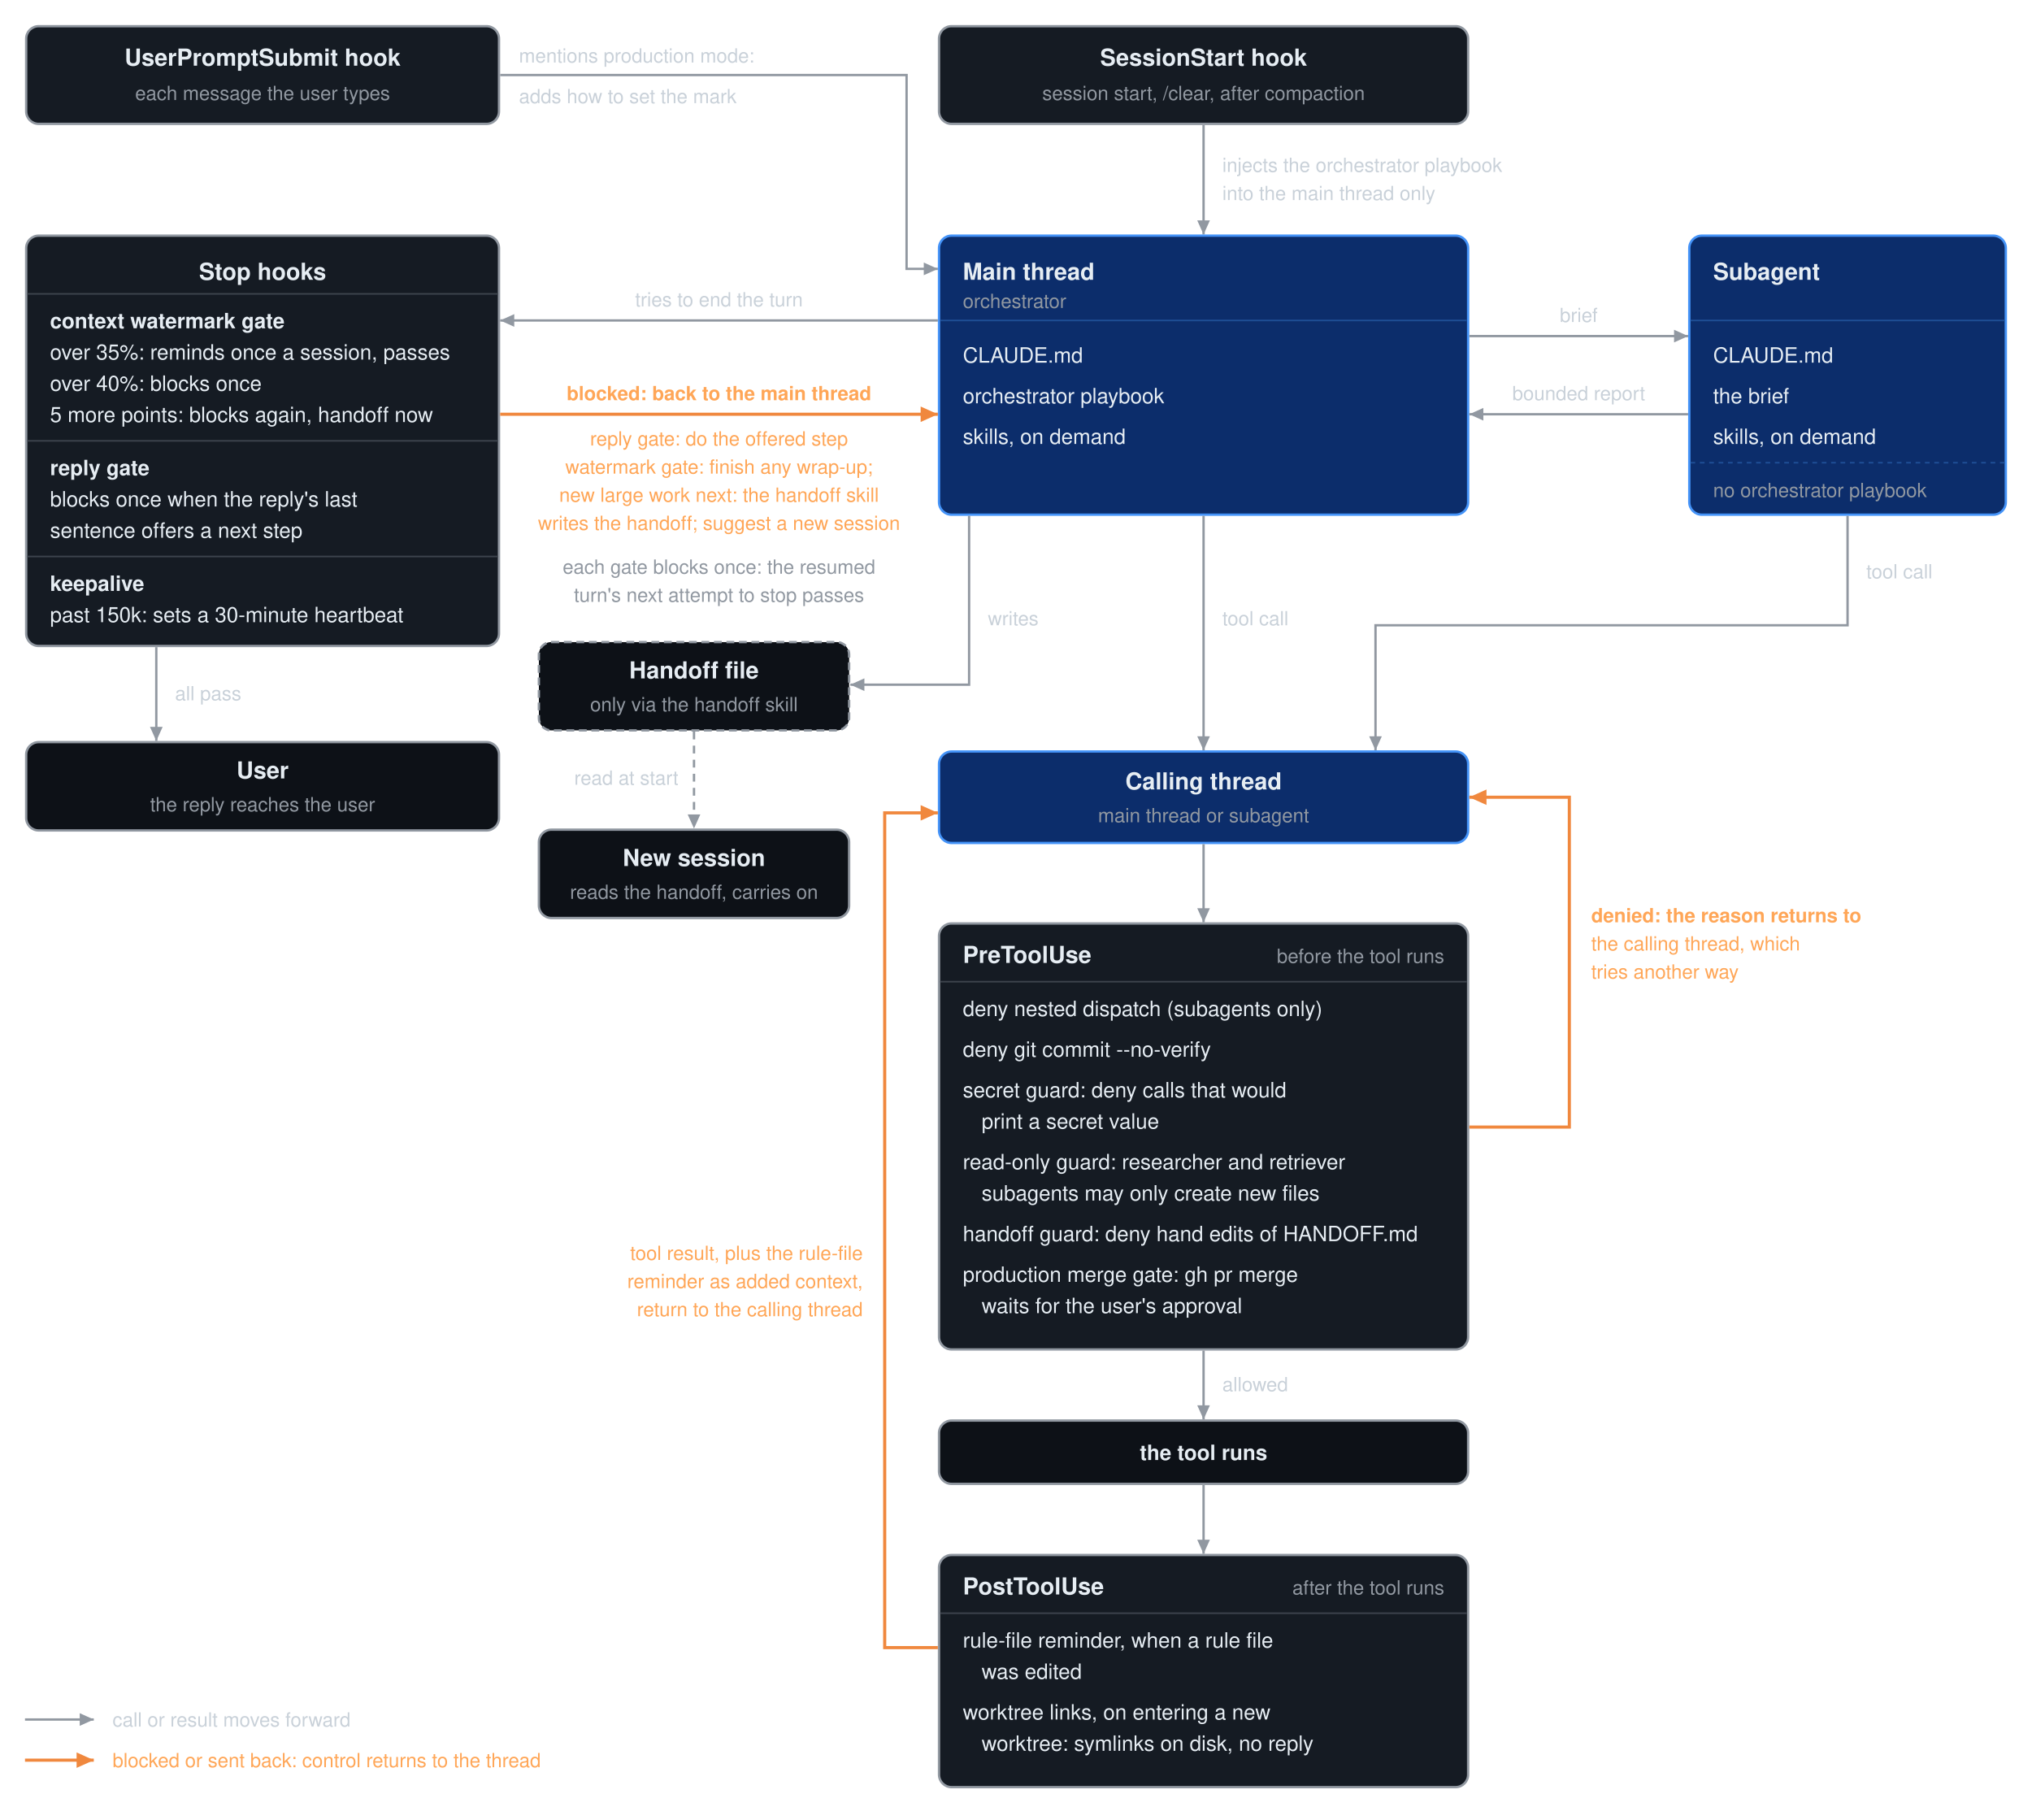
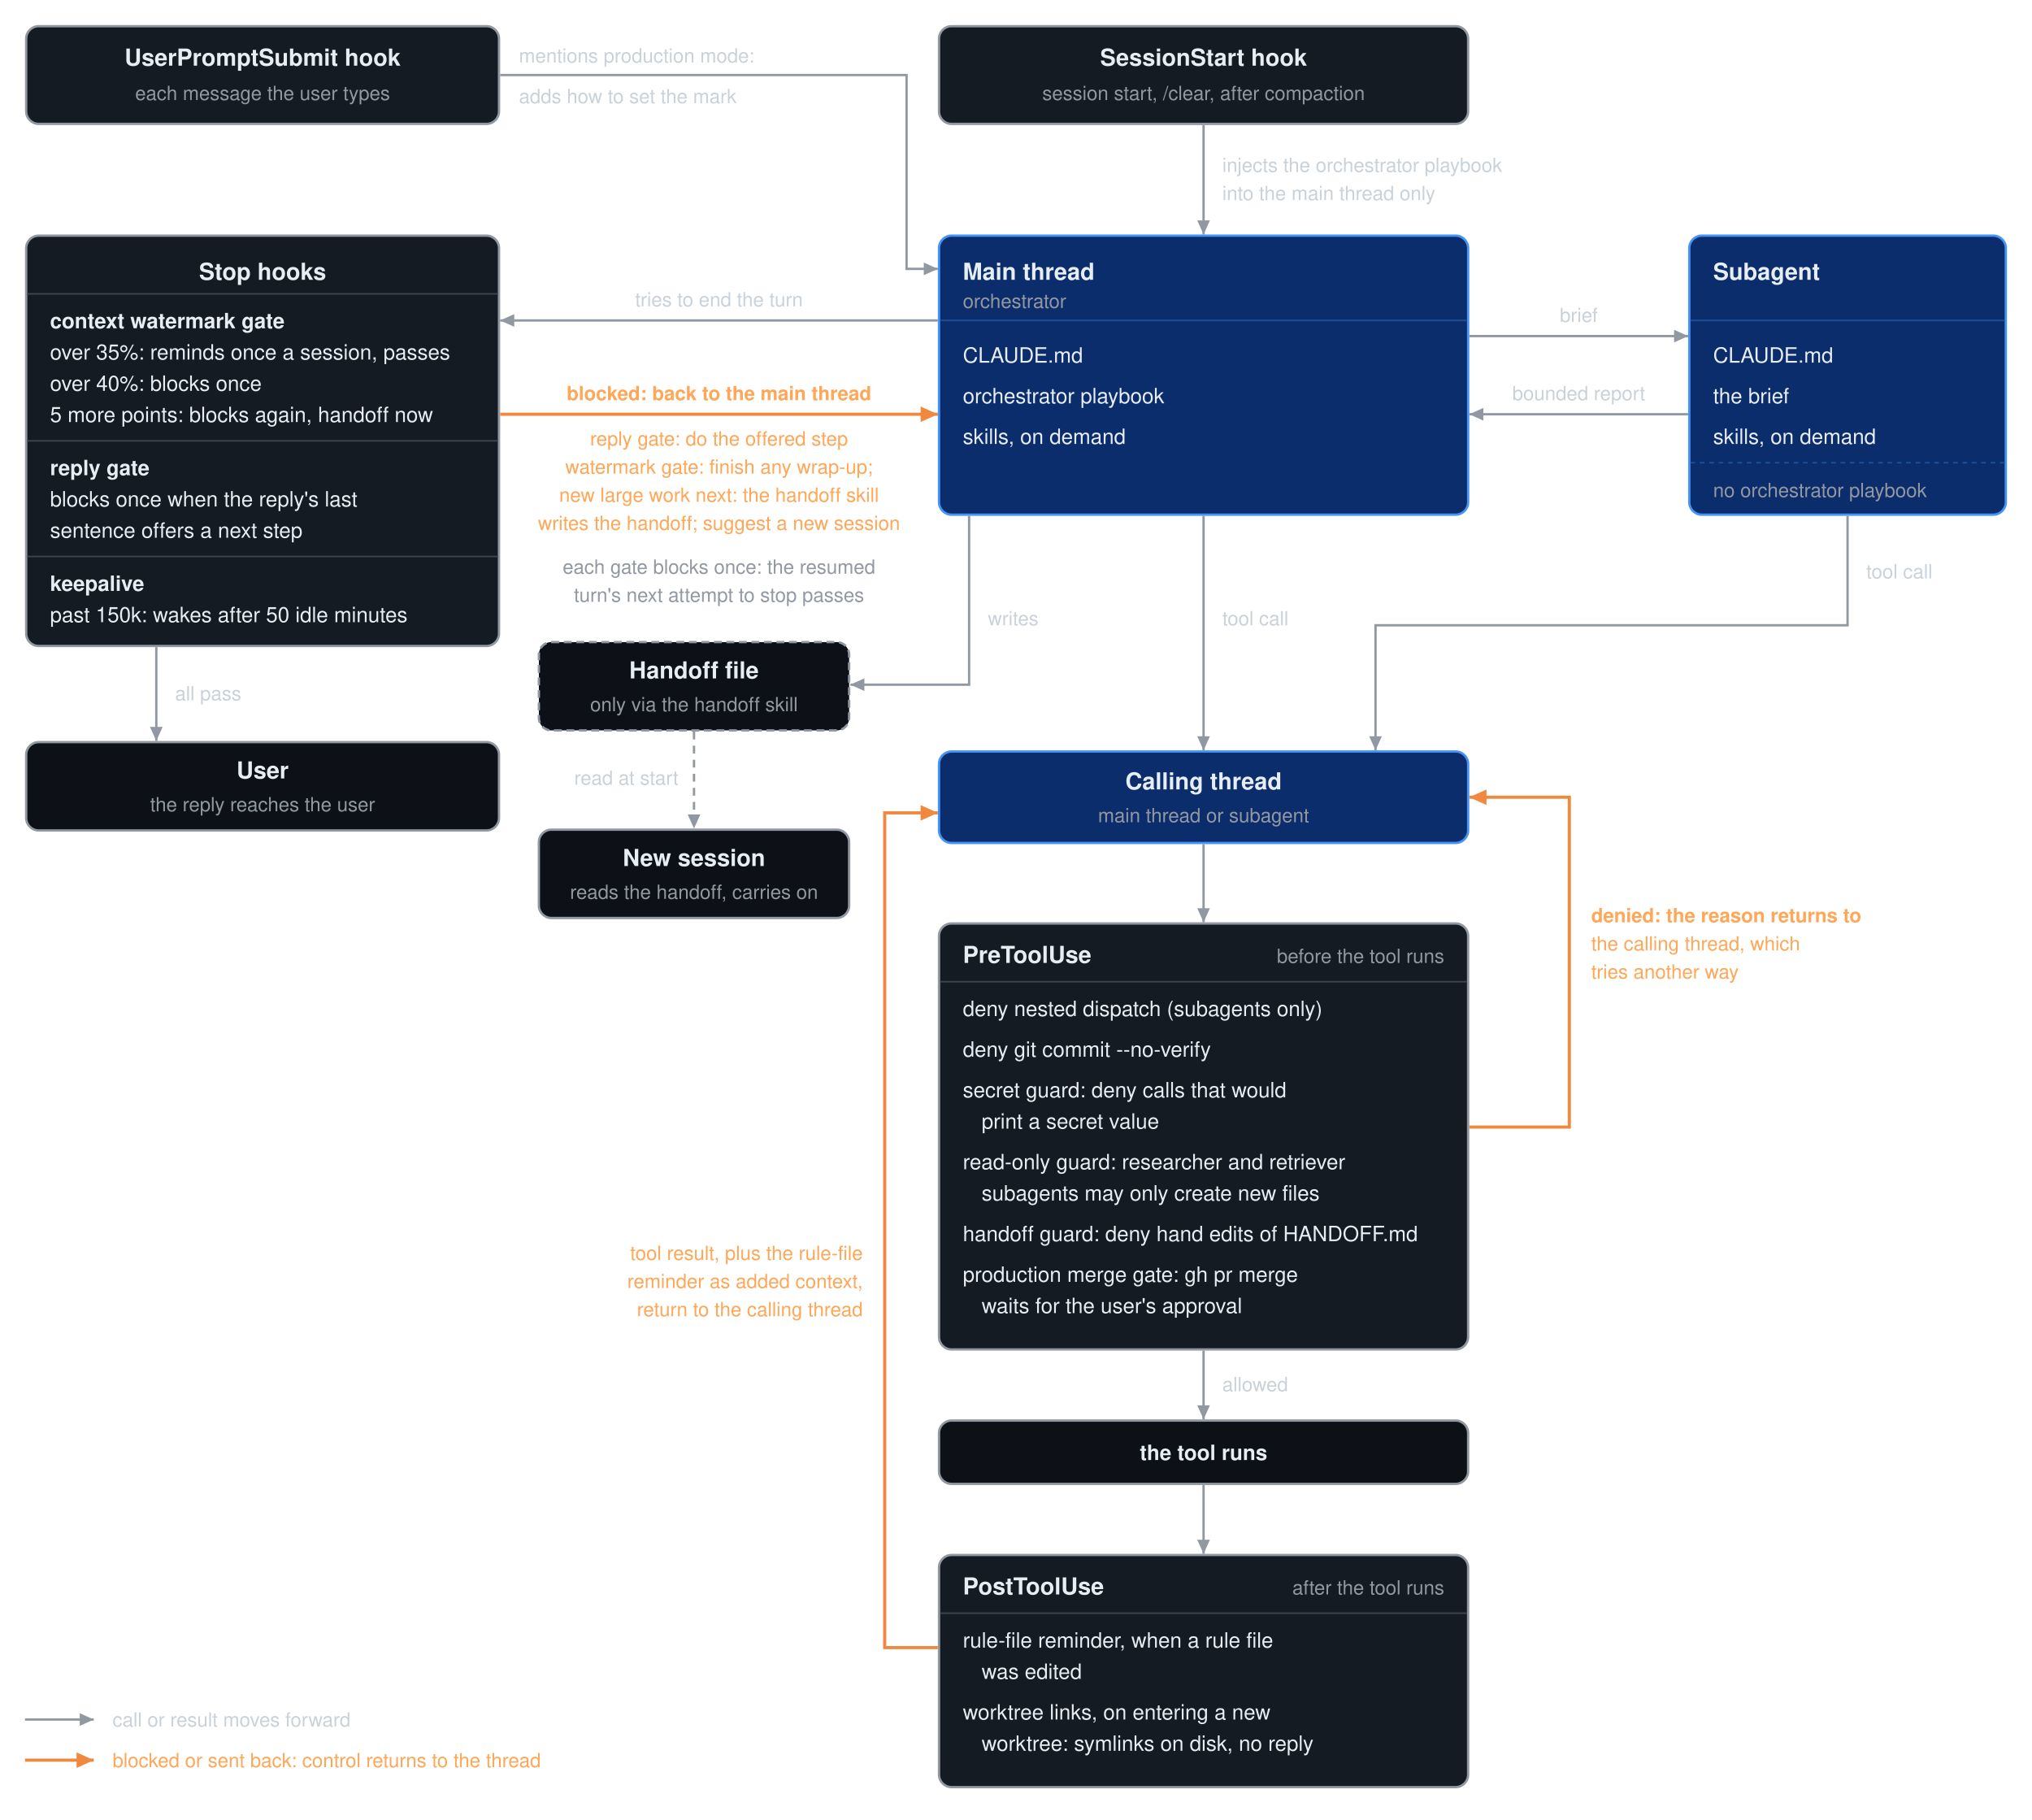
- <svg xmlns="http://www.w3.org/2000/svg" width="1300" height="1164" viewBox="0 0 1300 1164" role="img" aria-label="Architecture of one turn. At session start, after /clear and after compaction, the SessionStart hook injects the orchestrator playbook into the main thread only; subagents do not receive it. When a message the user typed mentions production mode, the UserPromptSubmit hook adds one line to the main thread on how to set and check a repository's production mark. The main thread sends a brief to a subagent, which returns a bounded report. Every tool call from either thread passes PreToolUse before the tool runs: it denies nested dispatch inside subagents, git commit --no-verify, calls that would print a secret value, direct writes to HANDOFF.md, and a researcher or retriever subagent changing, moving or deleting an existing file, while researcher and retriever subagents may still read files, run commands and create new files; a gh pr merge in a repository marked as production waits until the user approves it on the spot. A denial sends its reason back to the calling thread, which tries another way; an allowed call runs the tool. After the tool runs, PostToolUse returns a rule-file reminder as added context to the calling thread when a rule file was edited, and when a new worktree is entered it symlinks CLAUDE.md, node_modules and .env* from the main checkout into that worktree without replying. When the main thread tries to end the turn, the Stop hooks run, and if all pass the turn ends. The context watermark gate adds a reminder once per session over 35%, or on every turn when the session has no scratchpad, and lets the stop pass, blocks once over 40%, and after that blocks again at every further rise of 5 points over the usage at its last block; the reply gate blocks once when the reply's last sentence offers a next step; the keepalive gate blocks once when the main thread's context has reached 150,000 tokens and no keepalive is live, and the main thread then sets a recurring task every 30 minutes that keeps the prompt cache warm while the user is away. A block returns control to the main thread. After the reply gate it either takes the offered step or, when the decision really is the user's, asks again with the background, the consequences of each option and a recommendation. After the watermark gate's first block it finishes any wrap-up that the context it already holds can complete, and when a new large block of work comes next it generates the handoff file with the handoff skill and tells the user to switch to a new session; after each further block it generates the handoff at once. A new session reads that file to carry on. No gate blocks the turn it has just resumed, so that turn's next attempt to stop passes." font-family="system-ui, -apple-system, 'Segoe UI', Helvetica, Arial, sans-serif">
+ <svg xmlns="http://www.w3.org/2000/svg" width="1300" height="1164" viewBox="0 0 1300 1164" role="img" aria-label="Architecture of one turn. At session start, after /clear and after compaction, the SessionStart hook injects the orchestrator playbook into the main thread only; subagents do not receive it. When a message the user typed mentions production mode, the UserPromptSubmit hook adds one line to the main thread on how to set and check a repository's production mark. The main thread sends a brief to a subagent, which returns a bounded report. Every tool call from either thread passes PreToolUse before the tool runs: it denies nested dispatch inside subagents, git commit --no-verify, calls that would print a secret value, direct writes to HANDOFF.md, and a researcher or retriever subagent changing, moving or deleting an existing file, while researcher and retriever subagents may still read files, run commands and create new files; a gh pr merge in a repository marked as production waits until the user approves it on the spot. A denial sends its reason back to the calling thread, which tries another way; an allowed call runs the tool. After the tool runs, PostToolUse returns a rule-file reminder as added context to the calling thread when a rule file was edited, and when a new worktree is entered it symlinks CLAUDE.md, node_modules and .env* from the main checkout into that worktree without replying. When the main thread tries to end the turn, the Stop hooks run, and if all pass the turn ends. The context watermark gate adds a reminder once per session over 35%, or on every turn when the session has no scratchpad, and lets the stop pass, blocks once over 40%, and after that blocks again at every further rise of 5 points over the usage at its last block; the reply gate blocks once when the reply's last sentence offers a next step; once the main thread's context has reached 150,000 tokens, the keepalive gate waits in the background and, after 50 minutes with no new turn, wakes the main thread to reply with only a full stop, which keeps the prompt cache warm while the user is away. A block returns control to the main thread. After the reply gate it either takes the offered step or, when the decision really is the user's, asks again with the background, the consequences of each option and a recommendation. After the watermark gate's first block it finishes any wrap-up that the context it already holds can complete, and when a new large block of work comes next it generates the handoff file with the handoff skill and tells the user to switch to a new session; after each further block it generates the handoff at once. A new session reads that file to carry on. No gate blocks the turn it has just resumed, so that turn's next attempt to stop passes." font-family="system-ui, -apple-system, 'Segoe UI', Helvetica, Arial, sans-serif">
  <defs>
    <marker id="arrow" viewBox="0 0 10 10" refX="10" refY="5" markerWidth="9" markerHeight="9" markerUnits="userSpaceOnUse" orient="auto">
      <path d="M0,0.5 L10,5 L0,9.5 z" fill="#9198a1" />
    </marker>
    <marker id="back" viewBox="0 0 10 10" refX="10" refY="5" markerWidth="11" markerHeight="11" markerUnits="userSpaceOnUse" orient="auto">
      <path d="M0,0.5 L10,5 L0,9.5 z" fill="#f0883e" />
    </marker>
  </defs>
  <g id="userpromptsubmit">
    <rect id="ups-box" x="16.75" y="16.75" width="302.5" height="62.5" rx="8" fill="#151b23" stroke="#9198a1" stroke-width="1.5" />
    <text x="168" y="42" font-size="15" font-weight="600" text-anchor="middle" fill="#e6edf3" data-box="ups-box">UserPromptSubmit hook</text>
    <text x="168" y="64" font-size="12.5" text-anchor="middle" fill="#9198a1" data-box="ups-box">each message the user types</text>
  </g>
  <path d="M320,48 L580,48 L580,172 L600,172" fill="none" stroke="#9198a1" stroke-width="1.5" marker-end="url(#arrow)" />
  <text x="332" y="40" font-size="12.5" text-anchor="start" fill="#c9d1d9">mentions production mode:</text>
  <text x="332" y="66" font-size="12.5" text-anchor="start" fill="#c9d1d9">adds how to set the mark</text>
  <g id="sessionstart">
    <rect id="ss-box" x="600.75" y="16.75" width="338.5" height="62.5" rx="8" fill="#151b23" stroke="#9198a1" stroke-width="1.5" />
    <text x="770" y="42" font-size="15" font-weight="600" text-anchor="middle" fill="#e6edf3" data-box="ss-box">SessionStart hook</text>
    <text x="770" y="64" font-size="12.5" text-anchor="middle" fill="#9198a1" data-box="ss-box">session start, /clear, after compaction</text>
  </g>
  <path d="M770,80 L770,150" fill="none" stroke="#9198a1" stroke-width="1.5" marker-end="url(#arrow)" />
  <text x="782" y="110" font-size="12.5" text-anchor="start" fill="#c9d1d9">injects the orchestrator playbook</text>
  <text x="782" y="128" font-size="12.5" text-anchor="start" fill="#c9d1d9">into the main thread only</text>
  <g id="main">
    <rect id="main-box" x="600.75" y="150.75" width="338.5" height="178.5" rx="8" fill="#0c2d6b" stroke="#4493f8" stroke-width="1.5" />
    <text x="616" y="179" font-size="15" font-weight="600" fill="#e6edf3" data-box="main-box">Main thread</text>
    <text x="616" y="197" font-size="12.5" fill="#9198a1" data-box="main-box">orchestrator</text>
    <line x1="601.5" y1="205" x2="938.5" y2="205" stroke="#1f4f96" stroke-width="1" />
    <text x="616" y="232" font-size="13.5" fill="#e6edf3" data-box="main-box">CLAUDE.md</text>
    <text x="616" y="258" font-size="13.5" fill="#e6edf3" data-box="main-box">orchestrator playbook</text>
    <text x="616" y="284" font-size="13.5" fill="#e6edf3" data-box="main-box">skills, on demand</text>
  </g>
  <g id="subagent">
    <rect id="sub-box" x="1080.75" y="150.75" width="202.5" height="178.5" rx="8" fill="#0c2d6b" stroke="#4493f8" stroke-width="1.5" />
    <text x="1096" y="179" font-size="15" font-weight="600" fill="#e6edf3" data-box="sub-box">Subagent</text>
    <line x1="1081.5" y1="205" x2="1282.5" y2="205" stroke="#1f4f96" stroke-width="1" />
    <text x="1096" y="232" font-size="13.5" fill="#e6edf3" data-box="sub-box">CLAUDE.md</text>
    <text x="1096" y="258" font-size="13.5" fill="#e6edf3" data-box="sub-box">the brief</text>
    <text x="1096" y="284" font-size="13.5" fill="#e6edf3" data-box="sub-box">skills, on demand</text>
    <line x1="1081.5" y1="296" x2="1282.5" y2="296" stroke="#1f4f96" stroke-width="1" stroke-dasharray="3 3" />
    <text x="1096" y="318" font-size="12.5" fill="#9198a1" data-box="sub-box">no orchestrator playbook</text>
  </g>
  <path d="M940,215 L1080,215" fill="none" stroke="#9198a1" stroke-width="1.5" marker-end="url(#arrow)" />
  <text x="1010" y="206" font-size="12.5" text-anchor="middle" fill="#c9d1d9">brief</text>
  <path d="M1080,265 L940,265" fill="none" stroke="#9198a1" stroke-width="1.5" marker-end="url(#arrow)" />
  <text x="1010" y="256" font-size="12.5" text-anchor="middle" fill="#c9d1d9">bounded report</text>
  <g id="stop">
    <rect id="stop-box" x="16.75" y="150.75" width="302.5" height="262.5" rx="8" fill="#151b23" stroke="#9198a1" stroke-width="1.5" />
    <text x="168" y="179" font-size="15" font-weight="600" text-anchor="middle" fill="#e6edf3" data-box="stop-box">Stop hooks</text>
    <line x1="17.5" y1="188" x2="318.5" y2="188" stroke="#3d444d" stroke-width="1" />
    <text x="32" y="210" font-size="13.5" font-weight="600" fill="#e6edf3" data-box="stop-box">context watermark gate</text>
    <text x="32" y="230" font-size="13.5" fill="#e6edf3" data-box="stop-box">over 35%: reminds once a session, passes</text>
    <text x="32" y="250" font-size="13.5" fill="#e6edf3" data-box="stop-box">over 40%: blocks once</text>
    <text x="32" y="270" font-size="13.5" fill="#e6edf3" data-box="stop-box">5 more points: blocks again, handoff now</text>
    <line x1="17.5" y1="282" x2="318.5" y2="282" stroke="#3d444d" stroke-width="1" />
    <text x="32" y="304" font-size="13.5" font-weight="600" fill="#e6edf3" data-box="stop-box">reply gate</text>
    <text x="32" y="324" font-size="13.5" fill="#e6edf3" data-box="stop-box">blocks once when the reply's last</text>
    <text x="32" y="344" font-size="13.5" fill="#e6edf3" data-box="stop-box">sentence offers a next step</text>
    <line x1="17.5" y1="356" x2="318.5" y2="356" stroke="#3d444d" stroke-width="1" />
    <text x="32" y="378" font-size="13.5" font-weight="600" fill="#e6edf3" data-box="stop-box">keepalive</text>
-     <text x="32" y="398" font-size="13.5" fill="#e6edf3" data-box="stop-box">past 150k: sets a 30-minute heartbeat</text>
+     <text x="32" y="398" font-size="13.5" fill="#e6edf3" data-box="stop-box">past 150k: wakes after 50 idle minutes</text>
  </g>
  <path d="M600,205 L320,205" fill="none" stroke="#9198a1" stroke-width="1.5" marker-end="url(#arrow)" />
  <text x="460" y="196" font-size="12.5" text-anchor="middle" fill="#c9d1d9">tries to end the turn</text>
  <path d="M320,265 L600,265" fill="none" stroke="#f0883e" stroke-width="2" marker-end="url(#back)" />
  <text x="460" y="256" font-size="12.5" font-weight="600" text-anchor="middle" fill="#ffa657">blocked: back to the main thread</text>
  <text x="460" y="285" font-size="12.5" text-anchor="middle" fill="#ffa657">reply gate: do the offered step</text>
  <text x="460" y="303" font-size="12.5" text-anchor="middle" fill="#ffa657">watermark gate: finish any wrap-up;</text>
  <text x="460" y="321" font-size="12.5" text-anchor="middle" fill="#ffa657">new large work next: the handoff skill</text>
  <text x="460" y="339" font-size="12.5" text-anchor="middle" fill="#ffa657">writes the handoff; suggest a new session</text>
  <text x="460" y="367" font-size="12.5" text-anchor="middle" fill="#9198a1">each gate blocks once: the resumed</text>
  <text x="460" y="385" font-size="12.5" text-anchor="middle" fill="#9198a1">turn's next attempt to stop passes</text>
  <path d="M100,414 L100,474" fill="none" stroke="#9198a1" stroke-width="1.5" marker-end="url(#arrow)" />
  <text x="112" y="448" font-size="12.5" text-anchor="start" fill="#c9d1d9">all pass</text>
  <g id="user">
    <rect id="user-box" x="16.75" y="474.75" width="302.5" height="56.5" rx="8" fill="#0d1117" stroke="#9198a1" stroke-width="1.5" />
    <text x="168" y="498" font-size="15" font-weight="600" text-anchor="middle" fill="#e6edf3" data-box="user-box">User</text>
    <text x="168" y="519" font-size="12.5" text-anchor="middle" fill="#9198a1" data-box="user-box">the reply reaches the user</text>
  </g>
  <g id="handoff">
    <rect id="handoff-box" x="344.75" y="410.75" width="198.5" height="56.5" rx="8" fill="#0d1117" stroke="#9198a1" stroke-width="1.5" stroke-dasharray="5 3" />
    <text x="444" y="434" font-size="15" font-weight="600" text-anchor="middle" fill="#e6edf3" data-box="handoff-box">Handoff file</text>
    <text x="444" y="455" font-size="12.5" text-anchor="middle" fill="#9198a1" data-box="handoff-box">only via the handoff skill</text>
  </g>
  <path d="M620,330 L620,438 L544,438" fill="none" stroke="#9198a1" stroke-width="1.5" marker-end="url(#arrow)" />
  <text x="632" y="400" font-size="12.5" text-anchor="start" fill="#c9d1d9">writes</text>
  <g id="newsession">
    <rect id="new-box" x="344.75" y="530.75" width="198.5" height="56.5" rx="8" fill="#0d1117" stroke="#9198a1" stroke-width="1.5" />
    <text x="444" y="554" font-size="15" font-weight="600" text-anchor="middle" fill="#e6edf3" data-box="new-box">New session</text>
    <text x="444" y="575" font-size="12.5" text-anchor="middle" fill="#9198a1" data-box="new-box">reads the handoff, carries on</text>
  </g>
  <path d="M444,468 L444,530" fill="none" stroke="#9198a1" stroke-width="1.5" stroke-dasharray="5 4" marker-end="url(#arrow)" />
  <text x="434" y="502" font-size="12.5" text-anchor="end" fill="#c9d1d9">read at start</text>
  <path d="M770,330 L770,480" fill="none" stroke="#9198a1" stroke-width="1.5" marker-end="url(#arrow)" />
  <text x="782" y="400" font-size="12.5" text-anchor="start" fill="#c9d1d9">tool call</text>
  <path d="M1182,330 L1182,400 L880,400 L880,480" fill="none" stroke="#9198a1" stroke-width="1.5" marker-end="url(#arrow)" />
  <text x="1194" y="370" font-size="12.5" text-anchor="start" fill="#c9d1d9">tool call</text>
  <g id="caller">
    <rect id="caller-box" x="600.75" y="480.75" width="338.5" height="58.5" rx="8" fill="#0c2d6b" stroke="#4493f8" stroke-width="1.5" />
    <text x="770" y="505" font-size="15" font-weight="600" text-anchor="middle" fill="#e6edf3" data-box="caller-box">Calling thread</text>
    <text x="770" y="526" font-size="12.5" text-anchor="middle" fill="#9198a1" data-box="caller-box">main thread or subagent</text>
  </g>
  <path d="M770,540 L770,590" fill="none" stroke="#9198a1" stroke-width="1.5" marker-end="url(#arrow)" />
  <g id="pre">
    <rect id="pre-box" x="600.75" y="590.75" width="338.5" height="272.5" rx="8" fill="#151b23" stroke="#9198a1" stroke-width="1.5" />
    <text x="616" y="616" font-size="15" font-weight="600" fill="#e6edf3" data-box="pre-box">PreToolUse</text>
    <text x="924" y="616" font-size="12.5" text-anchor="end" fill="#9198a1" data-box="pre-box">before the tool runs</text>
    <line x1="601.5" y1="628" x2="938.5" y2="628" stroke="#3d444d" stroke-width="1" />
    <text x="616" y="650" font-size="13.5" fill="#e6edf3" data-box="pre-box">deny nested dispatch (subagents only)</text>
    <text x="616" y="676" font-size="13.5" fill="#e6edf3" data-box="pre-box">deny git commit --no-verify</text>
    <text x="616" y="702" font-size="13.5" fill="#e6edf3" data-box="pre-box">secret guard: deny calls that would</text>
    <text x="628" y="722" font-size="13.5" fill="#e6edf3" data-box="pre-box">print a secret value</text>
    <text x="616" y="748" font-size="13.5" fill="#e6edf3" data-box="pre-box">read-only guard: researcher and retriever</text>
    <text x="628" y="768" font-size="13.5" fill="#e6edf3" data-box="pre-box">subagents may only create new files</text>
    <text x="616" y="794" font-size="13.5" fill="#e6edf3" data-box="pre-box">handoff guard: deny hand edits of HANDOFF.md</text>
    <text x="616" y="820" font-size="13.5" fill="#e6edf3" data-box="pre-box">production merge gate: gh pr merge</text>
    <text x="628" y="840" font-size="13.5" fill="#e6edf3" data-box="pre-box">waits for the user's approval</text>
  </g>
  <path d="M770,864 L770,908" fill="none" stroke="#9198a1" stroke-width="1.5" marker-end="url(#arrow)" />
  <text x="782" y="890" font-size="12.5" text-anchor="start" fill="#c9d1d9">allowed</text>
  <g id="tool">
    <rect id="tool-box" x="600.75" y="908.75" width="338.5" height="40.5" rx="8" fill="#0d1117" stroke="#9198a1" stroke-width="1.5" />
    <text x="770" y="934" font-size="13.5" font-weight="600" text-anchor="middle" fill="#e6edf3" data-box="tool-box">the tool runs</text>
  </g>
  <path d="M770,950 L770,994" fill="none" stroke="#9198a1" stroke-width="1.5" marker-end="url(#arrow)" />
  <g id="post">
    <rect id="post-box" x="600.75" y="994.75" width="338.5" height="148.5" rx="8" fill="#151b23" stroke="#9198a1" stroke-width="1.5" />
    <text x="616" y="1020" font-size="15" font-weight="600" fill="#e6edf3" data-box="post-box">PostToolUse</text>
    <text x="924" y="1020" font-size="12.5" text-anchor="end" fill="#9198a1" data-box="post-box">after the tool runs</text>
    <line x1="601.5" y1="1032" x2="938.5" y2="1032" stroke="#3d444d" stroke-width="1" />
    <text x="616" y="1054" font-size="13.5" fill="#e6edf3" data-box="post-box">rule-file reminder, when a rule file</text>
    <text x="628" y="1074" font-size="13.5" fill="#e6edf3" data-box="post-box">was edited</text>
    <text x="616" y="1100" font-size="13.5" fill="#e6edf3" data-box="post-box">worktree links, on entering a new</text>
    <text x="628" y="1120" font-size="13.5" fill="#e6edf3" data-box="post-box">worktree: symlinks on disk, no reply</text>
  </g>
  <path d="M940,721 L1004,721 L1004,510 L940,510" fill="none" stroke="#f0883e" stroke-width="2" marker-end="url(#back)" />
  <text x="1018" y="590" font-size="12.5" font-weight="600" text-anchor="start" fill="#ffa657">denied: the reason returns to</text>
  <text x="1018" y="608" font-size="12.5" text-anchor="start" fill="#ffa657">the calling thread, which</text>
  <text x="1018" y="626" font-size="12.5" text-anchor="start" fill="#ffa657">tries another way</text>
  <path d="M600,1054 L566,1054 L566,520 L600,520" fill="none" stroke="#f0883e" stroke-width="2" marker-end="url(#back)" />
  <text x="552" y="806" font-size="12.5" text-anchor="end" fill="#ffa657">tool result, plus the rule-file</text>
  <text x="552" y="824" font-size="12.5" text-anchor="end" fill="#ffa657">reminder as added context,</text>
  <text x="552" y="842" font-size="12.5" text-anchor="end" fill="#ffa657">return to the calling thread</text>
  <g id="legend">
    <path d="M16,1100 L60,1100" fill="none" stroke="#9198a1" stroke-width="1.5" marker-end="url(#arrow)" />
    <text x="72" y="1104.5" font-size="12.5" fill="#c9d1d9">call or result moves forward</text>
    <path d="M16,1126 L60,1126" fill="none" stroke="#f0883e" stroke-width="2" marker-end="url(#back)" />
    <text x="72" y="1130.5" font-size="12.5" fill="#ffa657">blocked or sent back: control returns to the thread</text>
  </g>
</svg>
